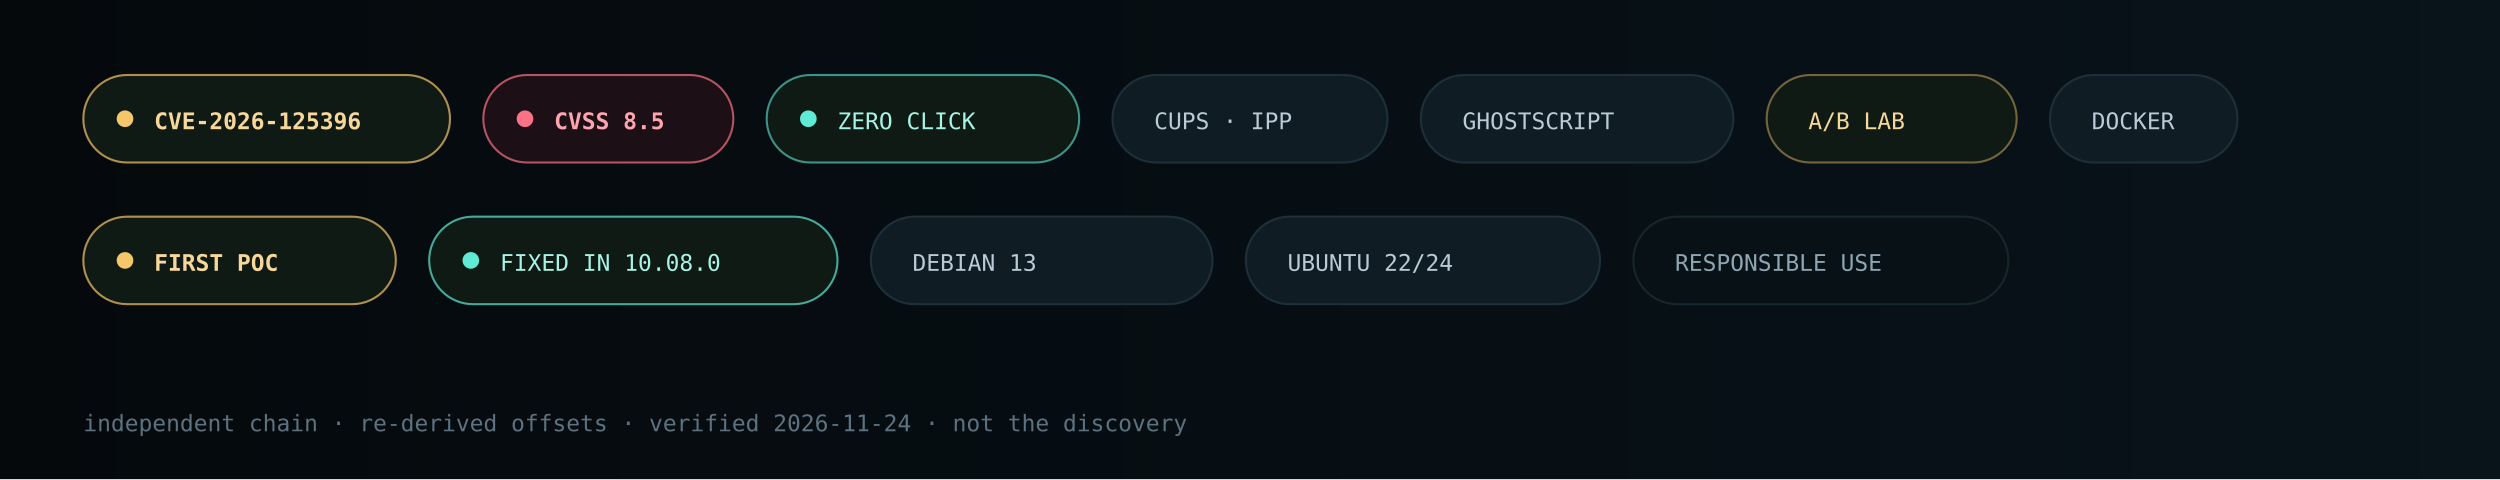
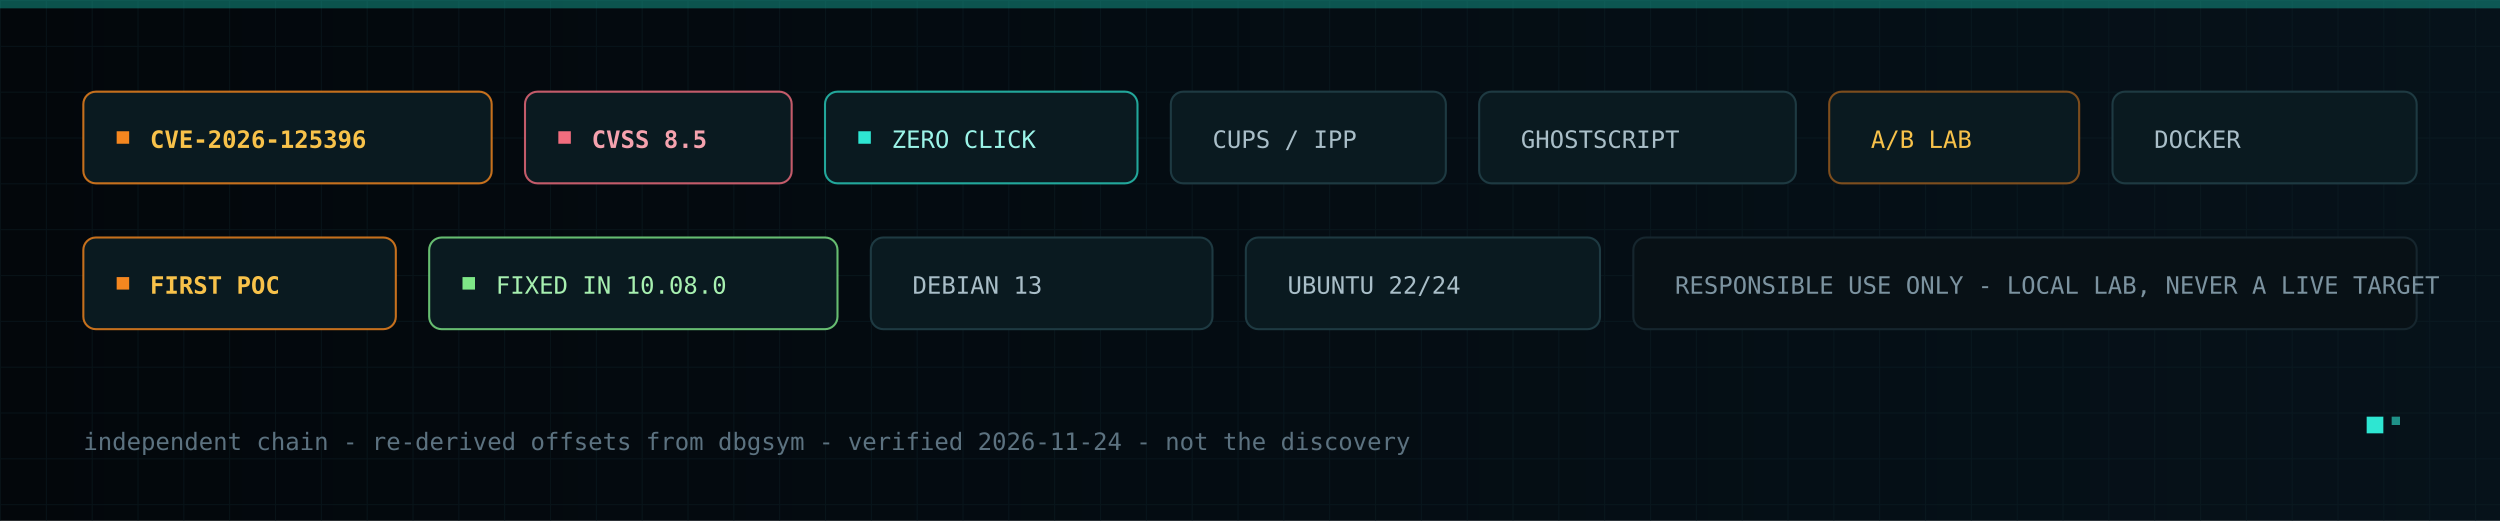
- <svg xmlns="http://www.w3.org/2000/svg" viewBox="0 0 1200 230" width="100%" role="img" aria-labelledby="title desc">
+ <svg xmlns="http://www.w3.org/2000/svg" viewBox="0 0 1200 250" width="100%" role="img" aria-labelledby="u2s-t u2s-d">
  <defs>
-     <linearGradient id="bg" x1="0" y1="0" x2="1" y2="0">
-       <stop offset="0" stop-color="#05090c" />
-       <stop offset="1" stop-color="#08131a" />
+     <linearGradient id="s-ink" x1="0" y1="0" x2="1" y2="0">
+       <stop offset="0" stop-color="#03070B" />
+       <stop offset="1" stop-color="#06121A" />
    </linearGradient>
+     <pattern id="s-grid" width="22" height="22" patternUnits="userSpaceOnUse">
+       <path d="M22 0H0V22" fill="none" stroke="#0E2229" stroke-width="1" />
+     </pattern>
  </defs>
-   <rect width="1200" height="230" fill="url(#bg)" />
-   <g font-family="ui-monospace, SFMono-Regular, Menlo, monospace" font-size="11">
-     <g transform="translate(40,36)">
-       <rect width="176" height="42" rx="21" fill="#0f1a14" stroke="#f5c76a" stroke-opacity="0.7" />
-       <circle cx="20" cy="21" r="4" fill="#f5c76a" />
-       <text x="34" y="26" fill="#f7d89a" font-weight="700">CVE-2026-125396</text>
+   <rect width="1200" height="250" fill="url(#s-ink)" />
+   <rect width="1200" height="250" fill="url(#s-grid)" opacity="0.4" />
+   <rect x="0" y="0" width="1200" height="4" fill="#149E8E" opacity="0.5" />
+   <g font-family="ui-monospace, SFMono-Regular, Menlo, Consolas, monospace" font-size="11.5">
+     <g transform="translate(40,44)">
+       <rect width="196" height="44" rx="6" fill="#0A1A20" stroke="#F5871F" stroke-opacity="0.8" />
+       <rect x="16" y="19" width="6" height="6" fill="#F5871F" />
+       <text x="32" y="27" fill="#F8C24A" font-weight="700">CVE-2026-125396</text>
    </g>
-     <g transform="translate(232,36)">
-       <rect width="120" height="42" rx="21" fill="#1c0f16" stroke="#fb7185" stroke-opacity="0.7" />
-       <circle cx="20" cy="21" r="4" fill="#fb7185" />
-       <text x="34" y="26" fill="#fda4af" font-weight="700">CVSS 8.5</text>
+     <g transform="translate(252,44)">
+       <rect width="128" height="44" rx="6" fill="#0A1A20" stroke="#F26D7E" stroke-opacity="0.8" />
+       <rect x="16" y="19" width="6" height="6" fill="#F26D7E" />
+       <text x="32" y="27" fill="#F5A2AE" font-weight="700">CVSS 8.5</text>
    </g>
-     <g transform="translate(368,36)">
-       <rect width="150" height="42" rx="21" fill="#0f1a14" stroke="#5eead4" stroke-opacity="0.6" />
-       <circle cx="20" cy="21" r="4" fill="#5eead4" />
-       <text x="34" y="26" fill="#a7f3e4">ZERO CLICK</text>
+     <g transform="translate(396,44)">
+       <rect width="150" height="44" rx="6" fill="#0A1A20" stroke="#2EE6D2" stroke-opacity="0.7" />
+       <rect x="16" y="19" width="6" height="6" fill="#2EE6D2" />
+       <text x="32" y="27" fill="#9BF4E8">ZERO CLICK</text>
    </g>
-     <g transform="translate(534,36)">
-       <rect width="132" height="42" rx="21" fill="#101c24" stroke="#1d2f39" />
-       <text x="20" y="26" fill="#b9cbd6">CUPS · IPP</text>
+     <g transform="translate(562,44)">
+       <rect width="132" height="44" rx="6" fill="#0A1A20" stroke="#1E3A42" />
+       <text x="20" y="27" fill="#A9BEC8">CUPS / IPP</text>
    </g>
-     <g transform="translate(682,36)">
-       <rect width="150" height="42" rx="21" fill="#101c24" stroke="#1d2f39" />
-       <text x="20" y="26" fill="#b9cbd6">GHOSTSCRIPT</text>
+     <g transform="translate(710,44)">
+       <rect width="152" height="44" rx="6" fill="#0A1A20" stroke="#1E3A42" />
+       <text x="20" y="27" fill="#A9BEC8">GHOSTSCRIPT</text>
    </g>
-     <g transform="translate(848,36)">
-       <rect width="120" height="42" rx="21" fill="#0f1a14" stroke="#f5c76a" stroke-opacity="0.45" />
-       <text x="20" y="26" fill="#f7d89a">A/B LAB</text>
+     <g transform="translate(878,44)">
+       <rect width="120" height="44" rx="6" fill="#0A1A20" stroke="#F5871F" stroke-opacity="0.5" />
+       <text x="20" y="27" fill="#F8C24A">A/B LAB</text>
    </g>
-     <g transform="translate(984,36)">
-       <rect width="90" height="42" rx="21" fill="#101c24" stroke="#1d2f39" />
-       <text x="20" y="26" fill="#b9cbd6">DOCKER</text>
+     <g transform="translate(1014,44)">
+       <rect width="146" height="44" rx="6" fill="#0A1A20" stroke="#1E3A42" />
+       <text x="20" y="27" fill="#A9BEC8">DOCKER</text>
    </g>
-     <g transform="translate(40,104)">
-       <rect width="150" height="42" rx="21" fill="#0f1a14" stroke="#f5c76a" stroke-opacity="0.7" />
-       <circle cx="20" cy="21" r="4" fill="#f5c76a" />
-       <text x="34" y="26" fill="#f7d89a" font-weight="700">FIRST POC</text>
+     <g transform="translate(40,114)">
+       <rect width="150" height="44" rx="6" fill="#0A1A20" stroke="#F5871F" stroke-opacity="0.8" />
+       <rect x="16" y="19" width="6" height="6" fill="#F5871F" />
+       <text x="32" y="27" fill="#F8C24A" font-weight="700">FIRST POC</text>
    </g>
-     <g transform="translate(206,104)">
-       <rect width="196" height="42" rx="21" fill="#0f1a14" stroke="#5eead4" stroke-opacity="0.7" />
-       <circle cx="20" cy="21" r="4" fill="#5eead4" />
-       <text x="34" y="26" fill="#a7f3e4">FIXED IN 10.08.0</text>
+     <g transform="translate(206,114)">
+       <rect width="196" height="44" rx="6" fill="#0A1A20" stroke="#7EE787" stroke-opacity="0.8" />
+       <rect x="16" y="19" width="6" height="6" fill="#7EE787" />
+       <text x="32" y="27" fill="#A7F0B0">FIXED IN 10.08.0</text>
    </g>
-     <g transform="translate(418,104)">
-       <rect width="164" height="42" rx="21" fill="#101c24" stroke="#1d2f39" />
-       <text x="20" y="26" fill="#b9cbd6">DEBIAN 13</text>
+     <g transform="translate(418,114)">
+       <rect width="164" height="44" rx="6" fill="#0A1A20" stroke="#1E3A42" />
+       <text x="20" y="27" fill="#A9BEC8">DEBIAN 13</text>
    </g>
-     <g transform="translate(598,104)">
-       <rect width="170" height="42" rx="21" fill="#101c24" stroke="#1d2f39" />
-       <text x="20" y="26" fill="#b9cbd6">UBUNTU 22/24</text>
+     <g transform="translate(598,114)">
+       <rect width="170" height="44" rx="6" fill="#0A1A20" stroke="#1E3A42" />
+       <text x="20" y="27" fill="#A9BEC8">UBUNTU 22/24</text>
    </g>
-     <g transform="translate(784,104)">
-       <rect width="180" height="42" rx="21" fill="#081116" stroke="#16262e" />
-       <text x="20" y="26" fill="#8ea6b3">RESPONSIBLE USE</text>
+     <g transform="translate(784,114)">
+       <rect width="376" height="44" rx="6" fill="#081116" stroke="#16262E" />
+       <text x="20" y="27" fill="#7C93A0">RESPONSIBLE USE ONLY - LOCAL LAB, NEVER A LIVE TARGET</text>
    </g>
  </g>
-   <text x="40" y="207" font-family="ui-monospace, SFMono-Regular, Menlo, monospace" font-size="11" fill="#5d7280">independent chain · re-derived offsets · verified 2026-11-24 · not the discovery</text>
+   <text x="40" y="216" font-family="ui-monospace, SFMono-Regular, Menlo, Consolas, monospace" font-size="11.5" fill="#5C7280">independent chain - re-derived offsets from dbgsym - verified 2026-11-24 - not the discovery</text>
+   <g fill="#2EE6D2">
+     <rect x="1136" y="200" width="8" height="8" />
+     <rect x="1148" y="200" width="4" height="4" opacity="0.6" />
+   </g>
</svg>
